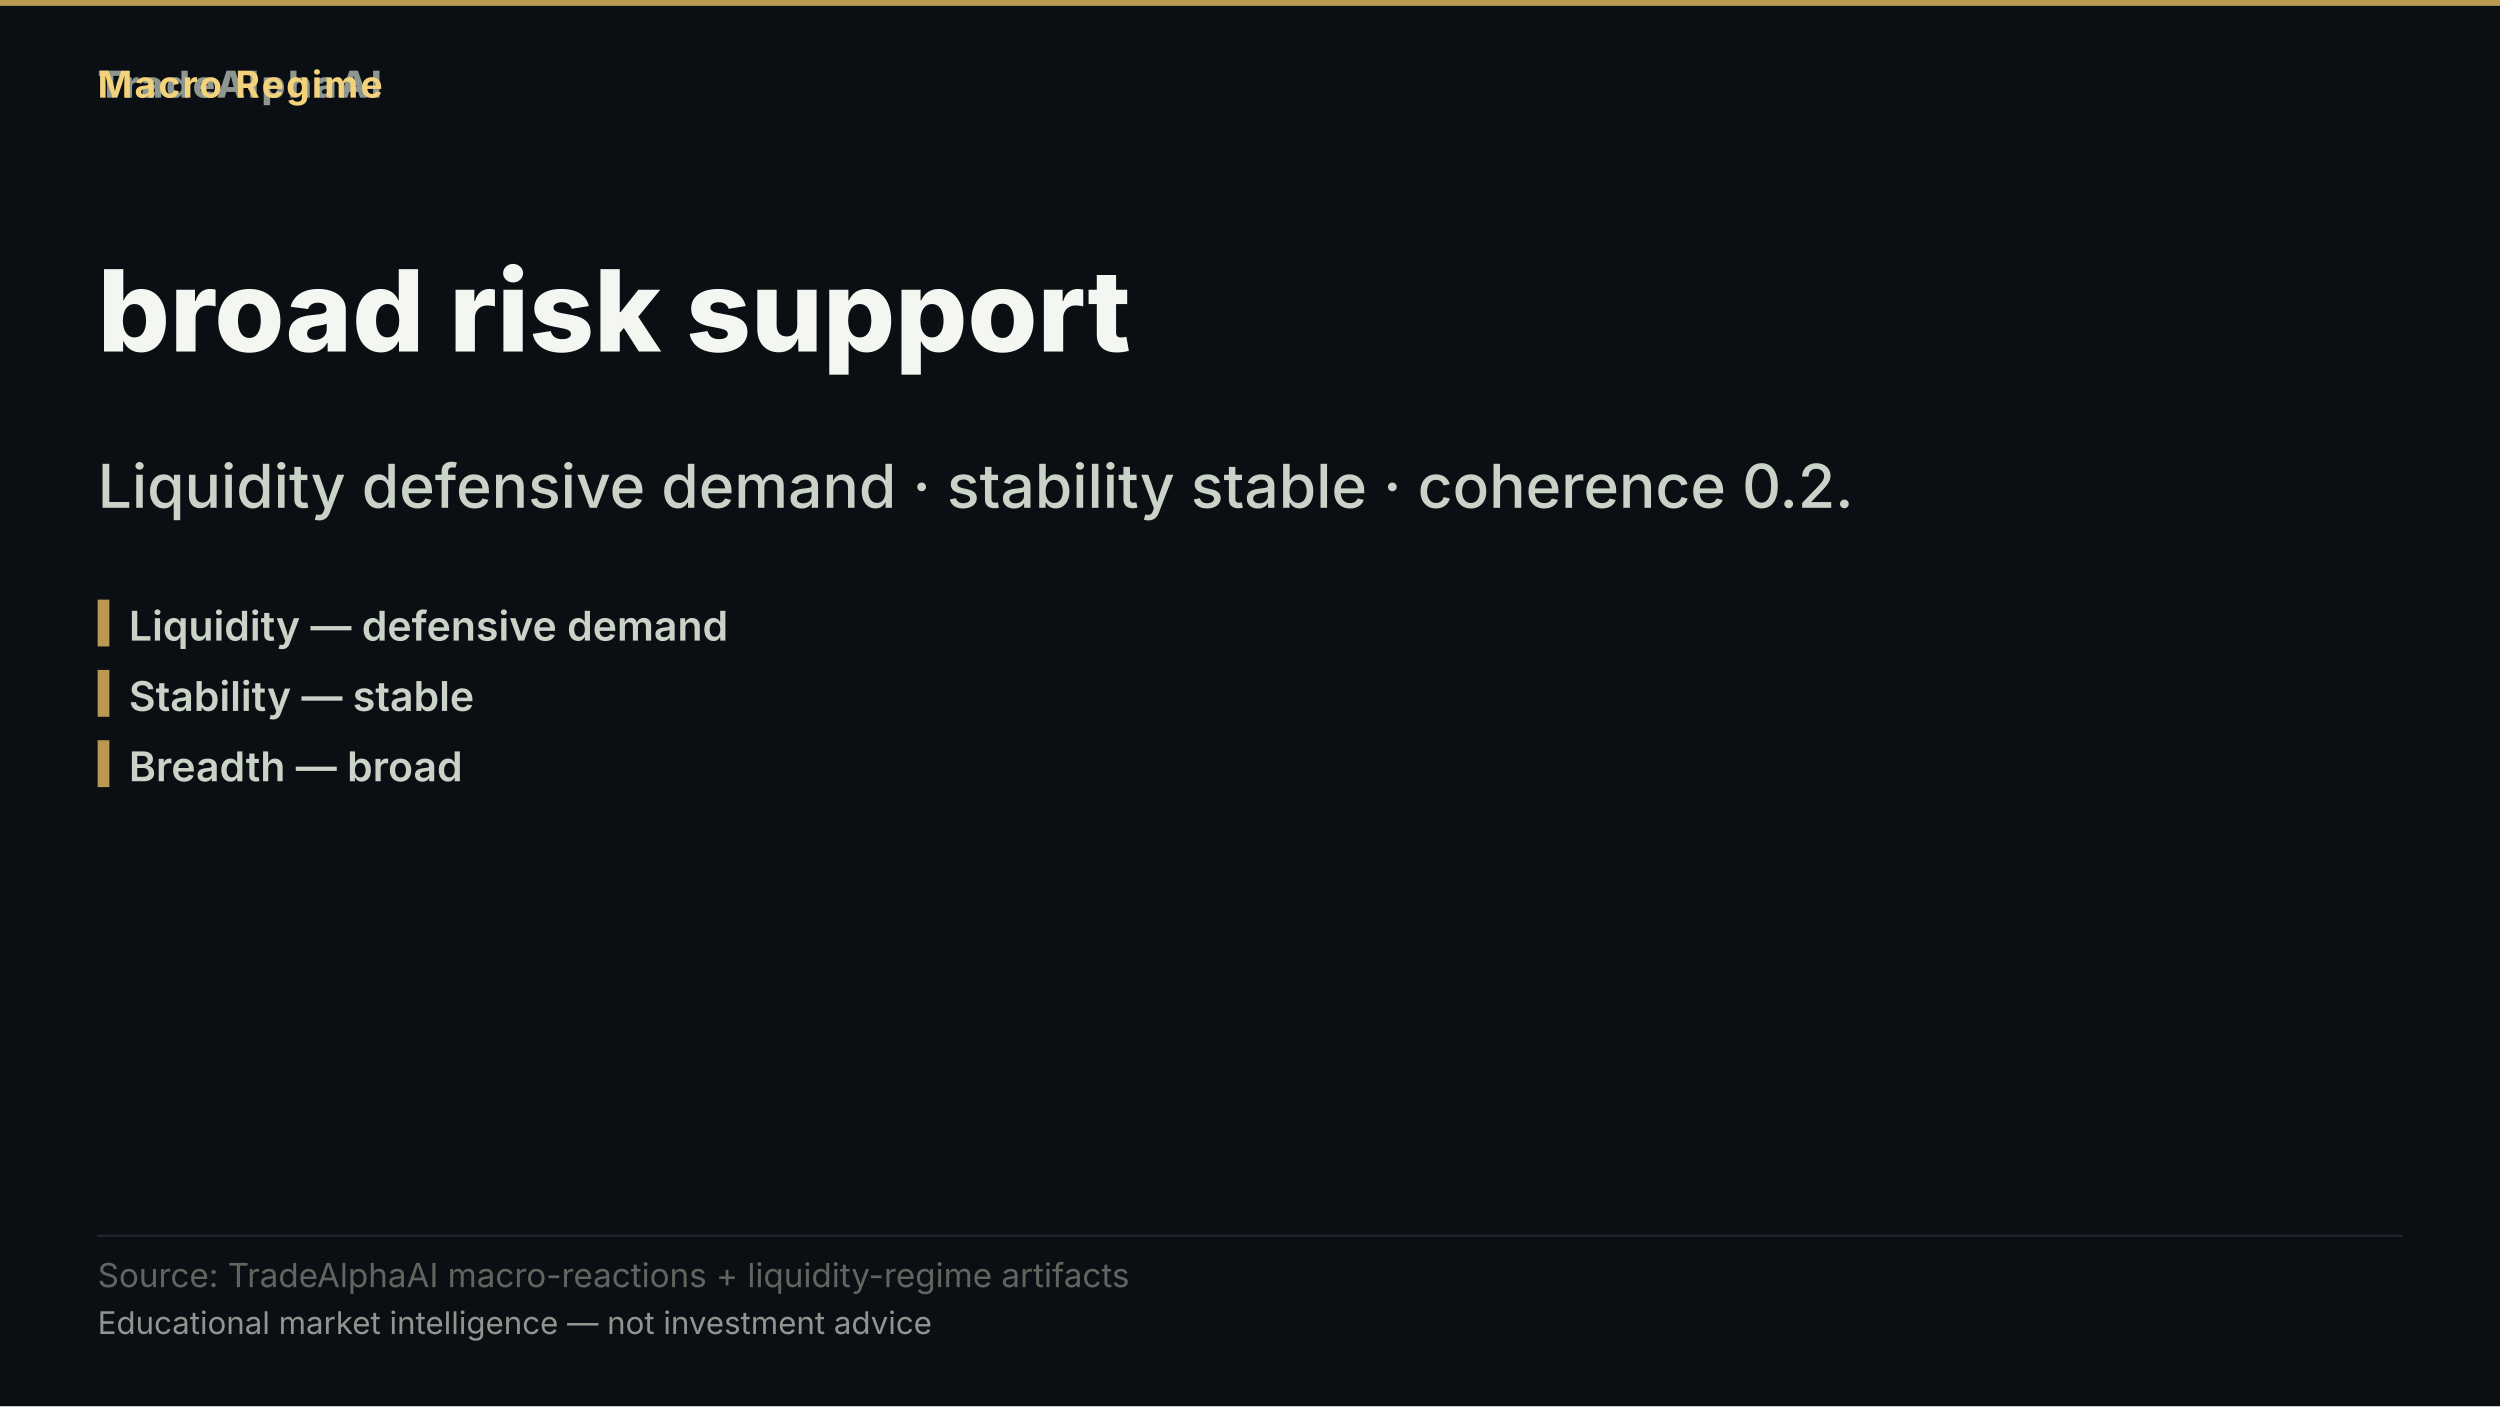
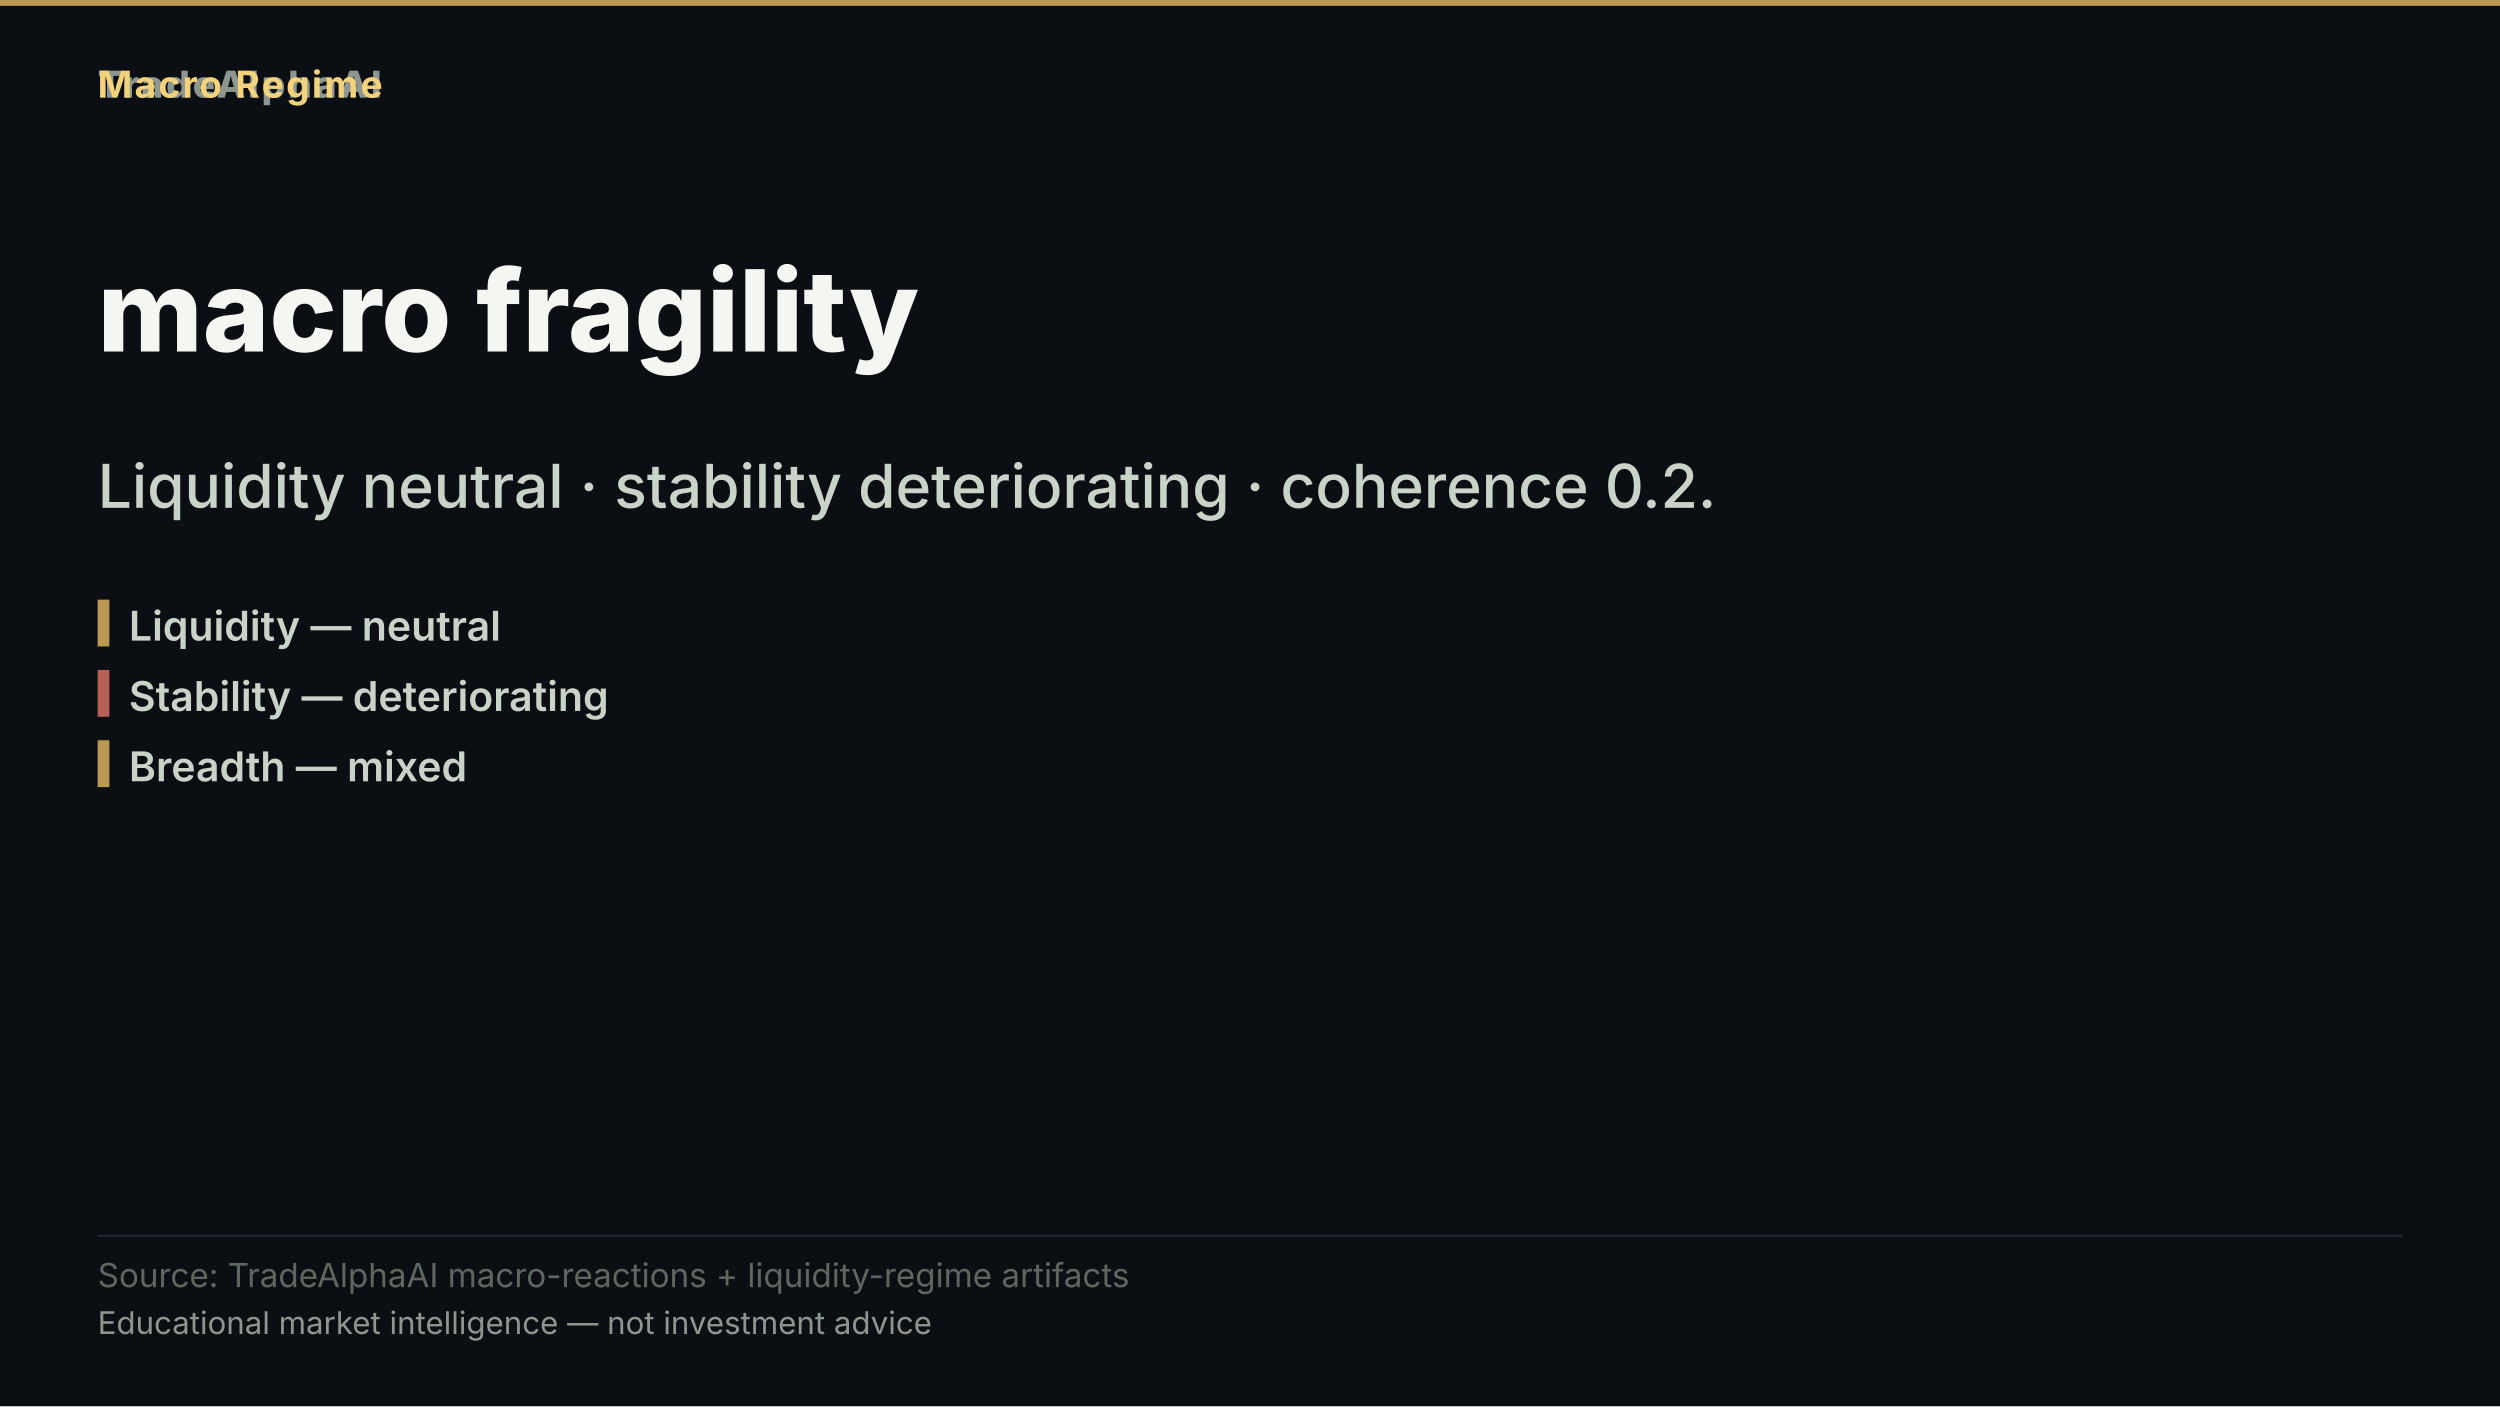
- <svg xmlns="http://www.w3.org/2000/svg" width="1280" height="720" viewBox="0 0 1280 720" role="img" aria-label="broad risk support">
+ <svg xmlns="http://www.w3.org/2000/svg" width="1280" height="720" viewBox="0 0 1280 720" role="img" aria-label="macro fragility">
  <rect width="1280" height="720" fill="#0b0e13" />
  <rect x="0" y="0" width="1280" height="3" fill="#d8b15a" opacity="0.85" />
  <text x="50" y="50" font-family="'Inter','Segoe UI','Helvetica Neue',Arial,sans-serif" font-size="19" font-weight="800" letter-spacing="1.5" fill="#8d978f" text-anchor="start">TradeAlphaAI</text>
  <text x="50" y="50" font-family="'Inter','Segoe UI','Helvetica Neue',Arial,sans-serif" font-size="19" font-weight="700" letter-spacing="1.2" fill="#f2d27b" text-anchor="start">Macro Regime</text>
-   <text x="50" y="180" font-family="'Inter','Segoe UI','Helvetica Neue',Arial,sans-serif" font-size="58" font-weight="800" fill="#f4f7f1" text-anchor="start">broad risk support</text>
-   <text x="50" y="260" font-family="'Inter','Segoe UI','Helvetica Neue',Arial,sans-serif" font-size="31" font-weight="500" fill="#cad3c7" text-anchor="start">Liquidity defensive demand · stability stable · coherence 0.2.</text>
+   <text x="50" y="180" font-family="'Inter','Segoe UI','Helvetica Neue',Arial,sans-serif" font-size="58" font-weight="800" fill="#f4f7f1" text-anchor="start">macro fragility</text>
+   <text x="50" y="260" font-family="'Inter','Segoe UI','Helvetica Neue',Arial,sans-serif" font-size="31" font-weight="500" fill="#cad3c7" text-anchor="start">Liquidity neutral · stability deteriorating · coherence 0.2.</text>
  <rect x="50" y="307" width="6" height="24" fill="#d8b15a" opacity="0.85" />
-   <text x="66" y="328" font-family="'Inter','Segoe UI','Helvetica Neue',Arial,sans-serif" font-size="21" font-weight="600" fill="#cad3c7" text-anchor="start">Liquidity — defensive demand</text>
-   <rect x="50" y="343" width="6" height="24" fill="#d8b15a" opacity="0.85" />
-   <text x="66" y="364" font-family="'Inter','Segoe UI','Helvetica Neue',Arial,sans-serif" font-size="21" font-weight="600" fill="#cad3c7" text-anchor="start">Stability — stable</text>
+   <text x="66" y="328" font-family="'Inter','Segoe UI','Helvetica Neue',Arial,sans-serif" font-size="21" font-weight="600" fill="#cad3c7" text-anchor="start">Liquidity — neutral</text>
+   <rect x="50" y="343" width="6" height="24" fill="#d66e60" opacity="0.85" />
+   <text x="66" y="364" font-family="'Inter','Segoe UI','Helvetica Neue',Arial,sans-serif" font-size="21" font-weight="600" fill="#cad3c7" text-anchor="start">Stability — deteriorating</text>
  <rect x="50" y="379" width="6" height="24" fill="#d8b15a" opacity="0.85" />
-   <text x="66" y="400" font-family="'Inter','Segoe UI','Helvetica Neue',Arial,sans-serif" font-size="21" font-weight="600" fill="#cad3c7" text-anchor="start">Breadth — broad</text>
+   <text x="66" y="400" font-family="'Inter','Segoe UI','Helvetica Neue',Arial,sans-serif" font-size="21" font-weight="600" fill="#cad3c7" text-anchor="start">Breadth — mixed</text>
  <rect x="50" y="632.2" width="1180" height="1" fill="rgba(148,163,184,0.18)" />
  <text x="50" y="659" font-family="'Inter','Segoe UI','Helvetica Neue',Arial,sans-serif" font-size="17" fill="#5d675f" text-anchor="start">Source: TradeAlphaAI macro-reactions + liquidity-regime artifacts</text>
  <text x="50" y="683" font-family="'Inter','Segoe UI','Helvetica Neue',Arial,sans-serif" font-size="16" fill="#8d978f" text-anchor="start">Educational market intelligence — not investment advice</text>
</svg>
